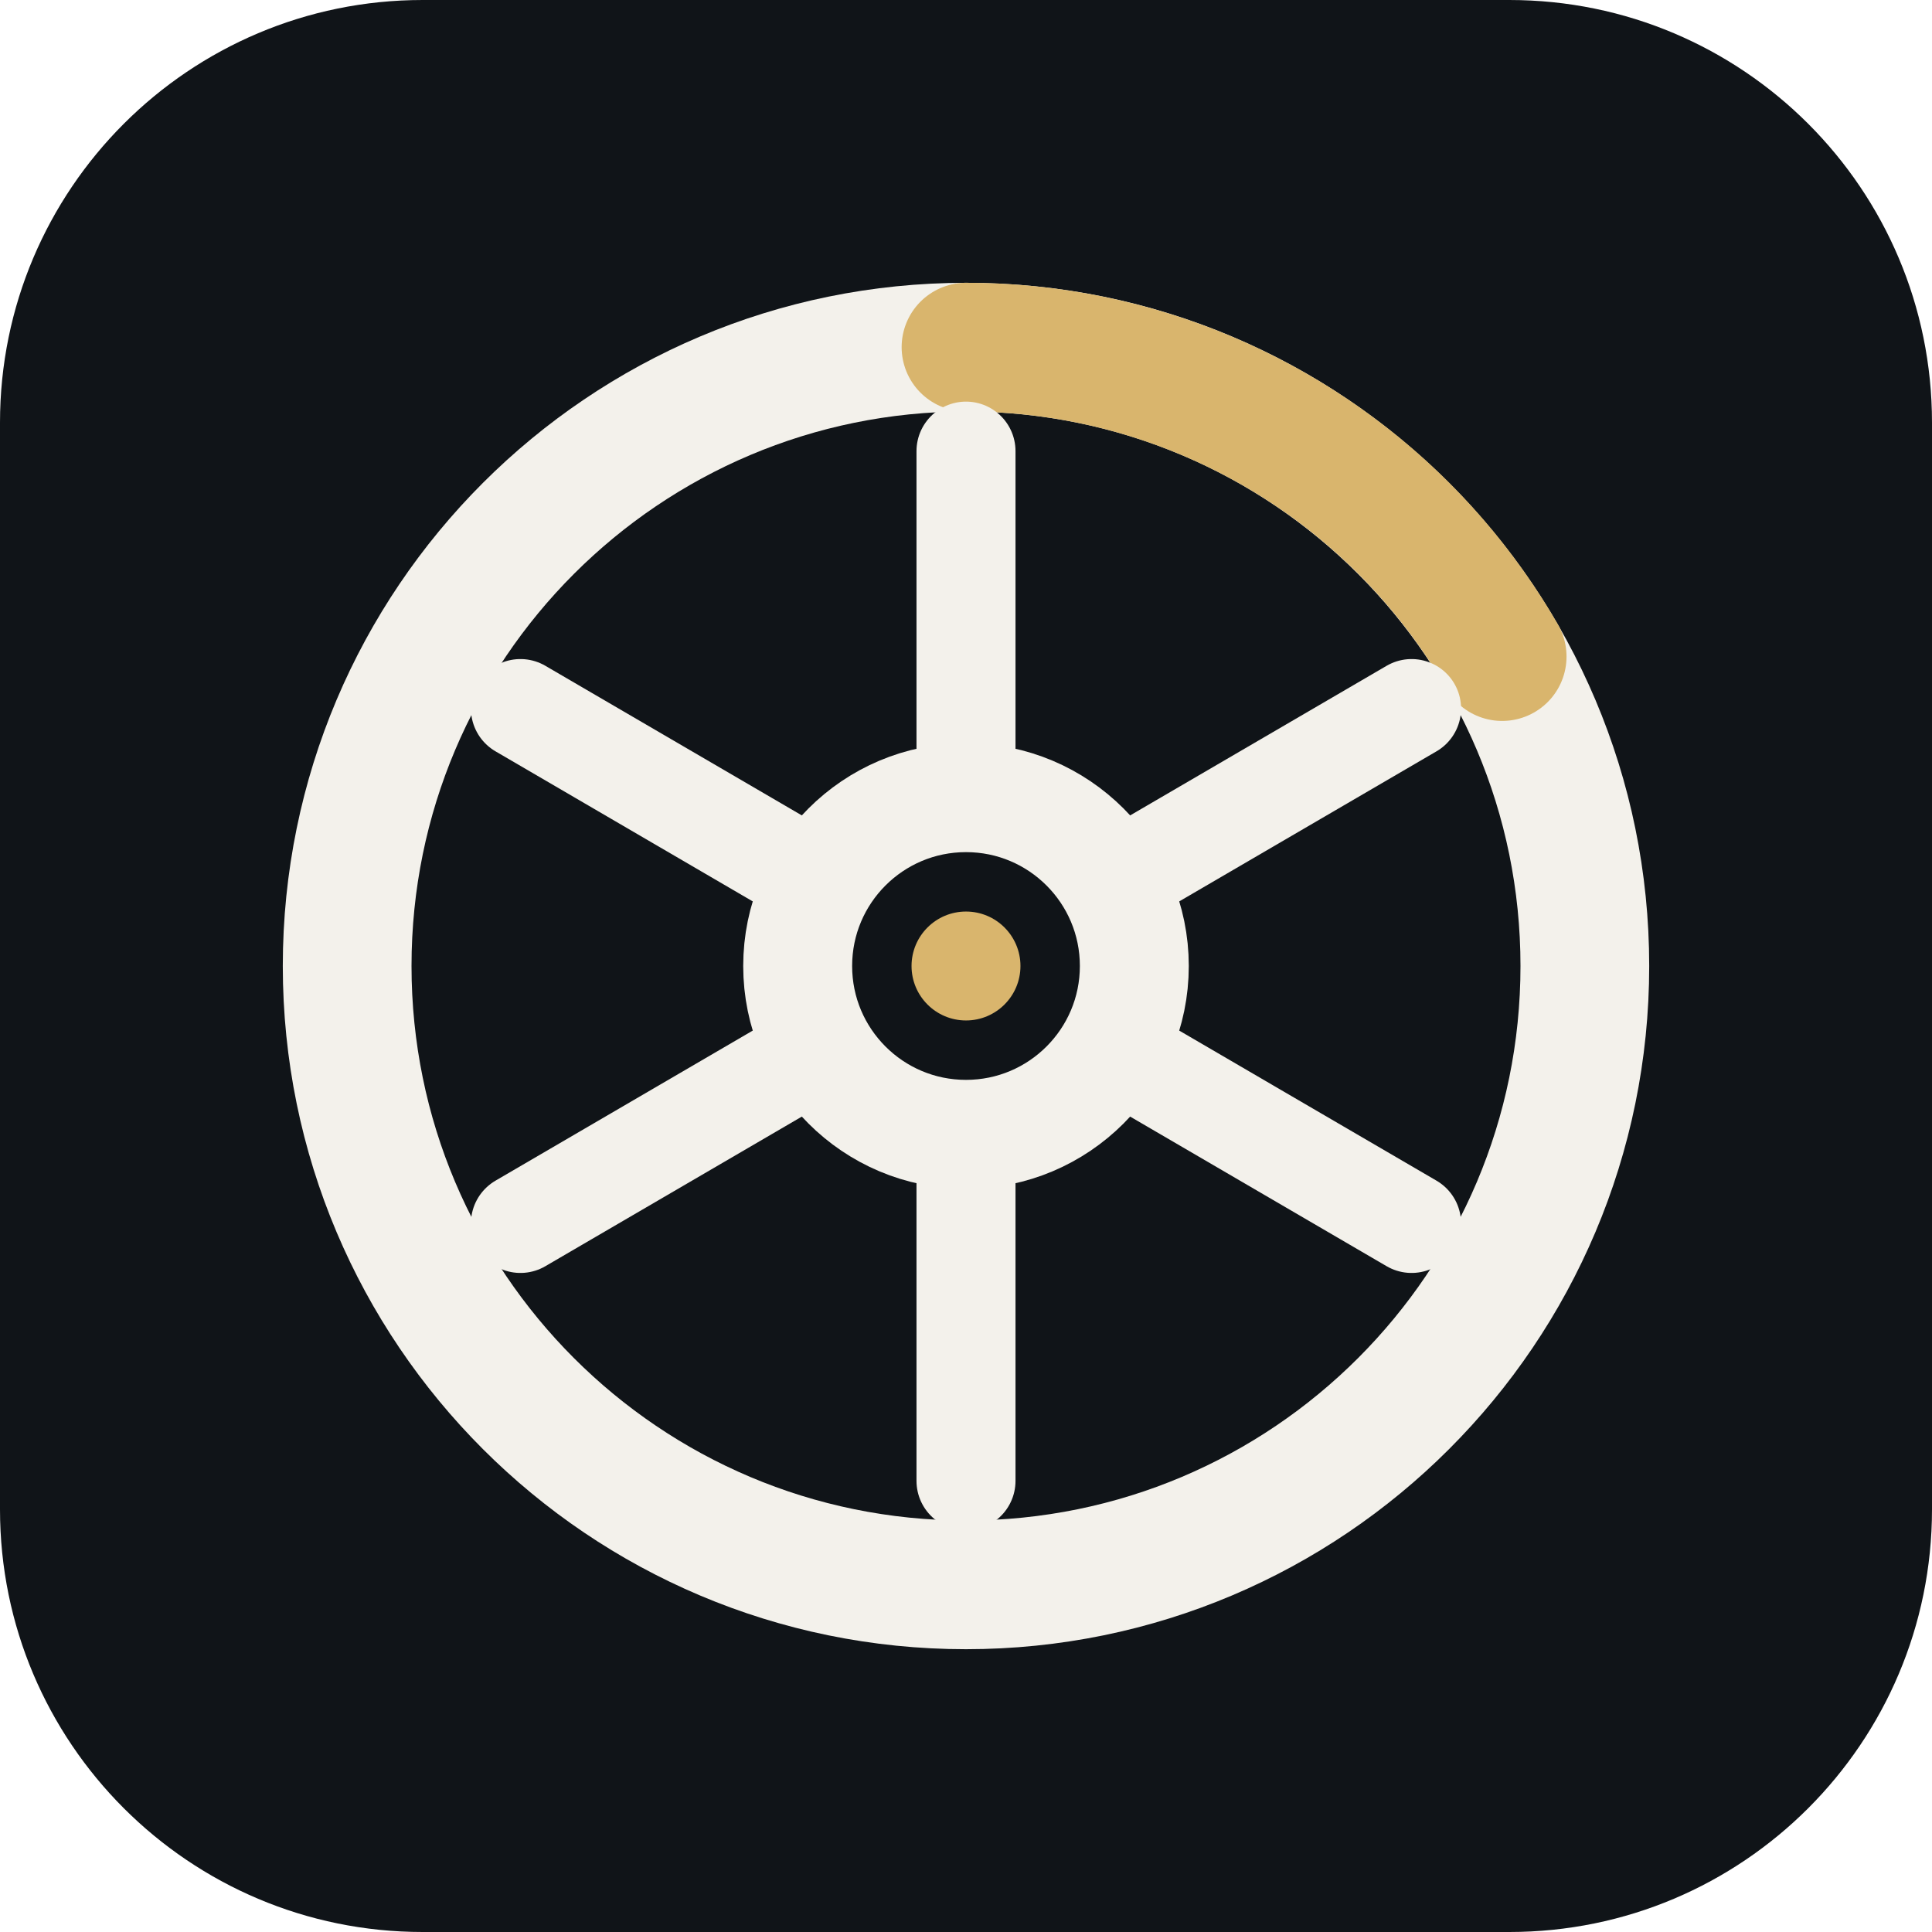
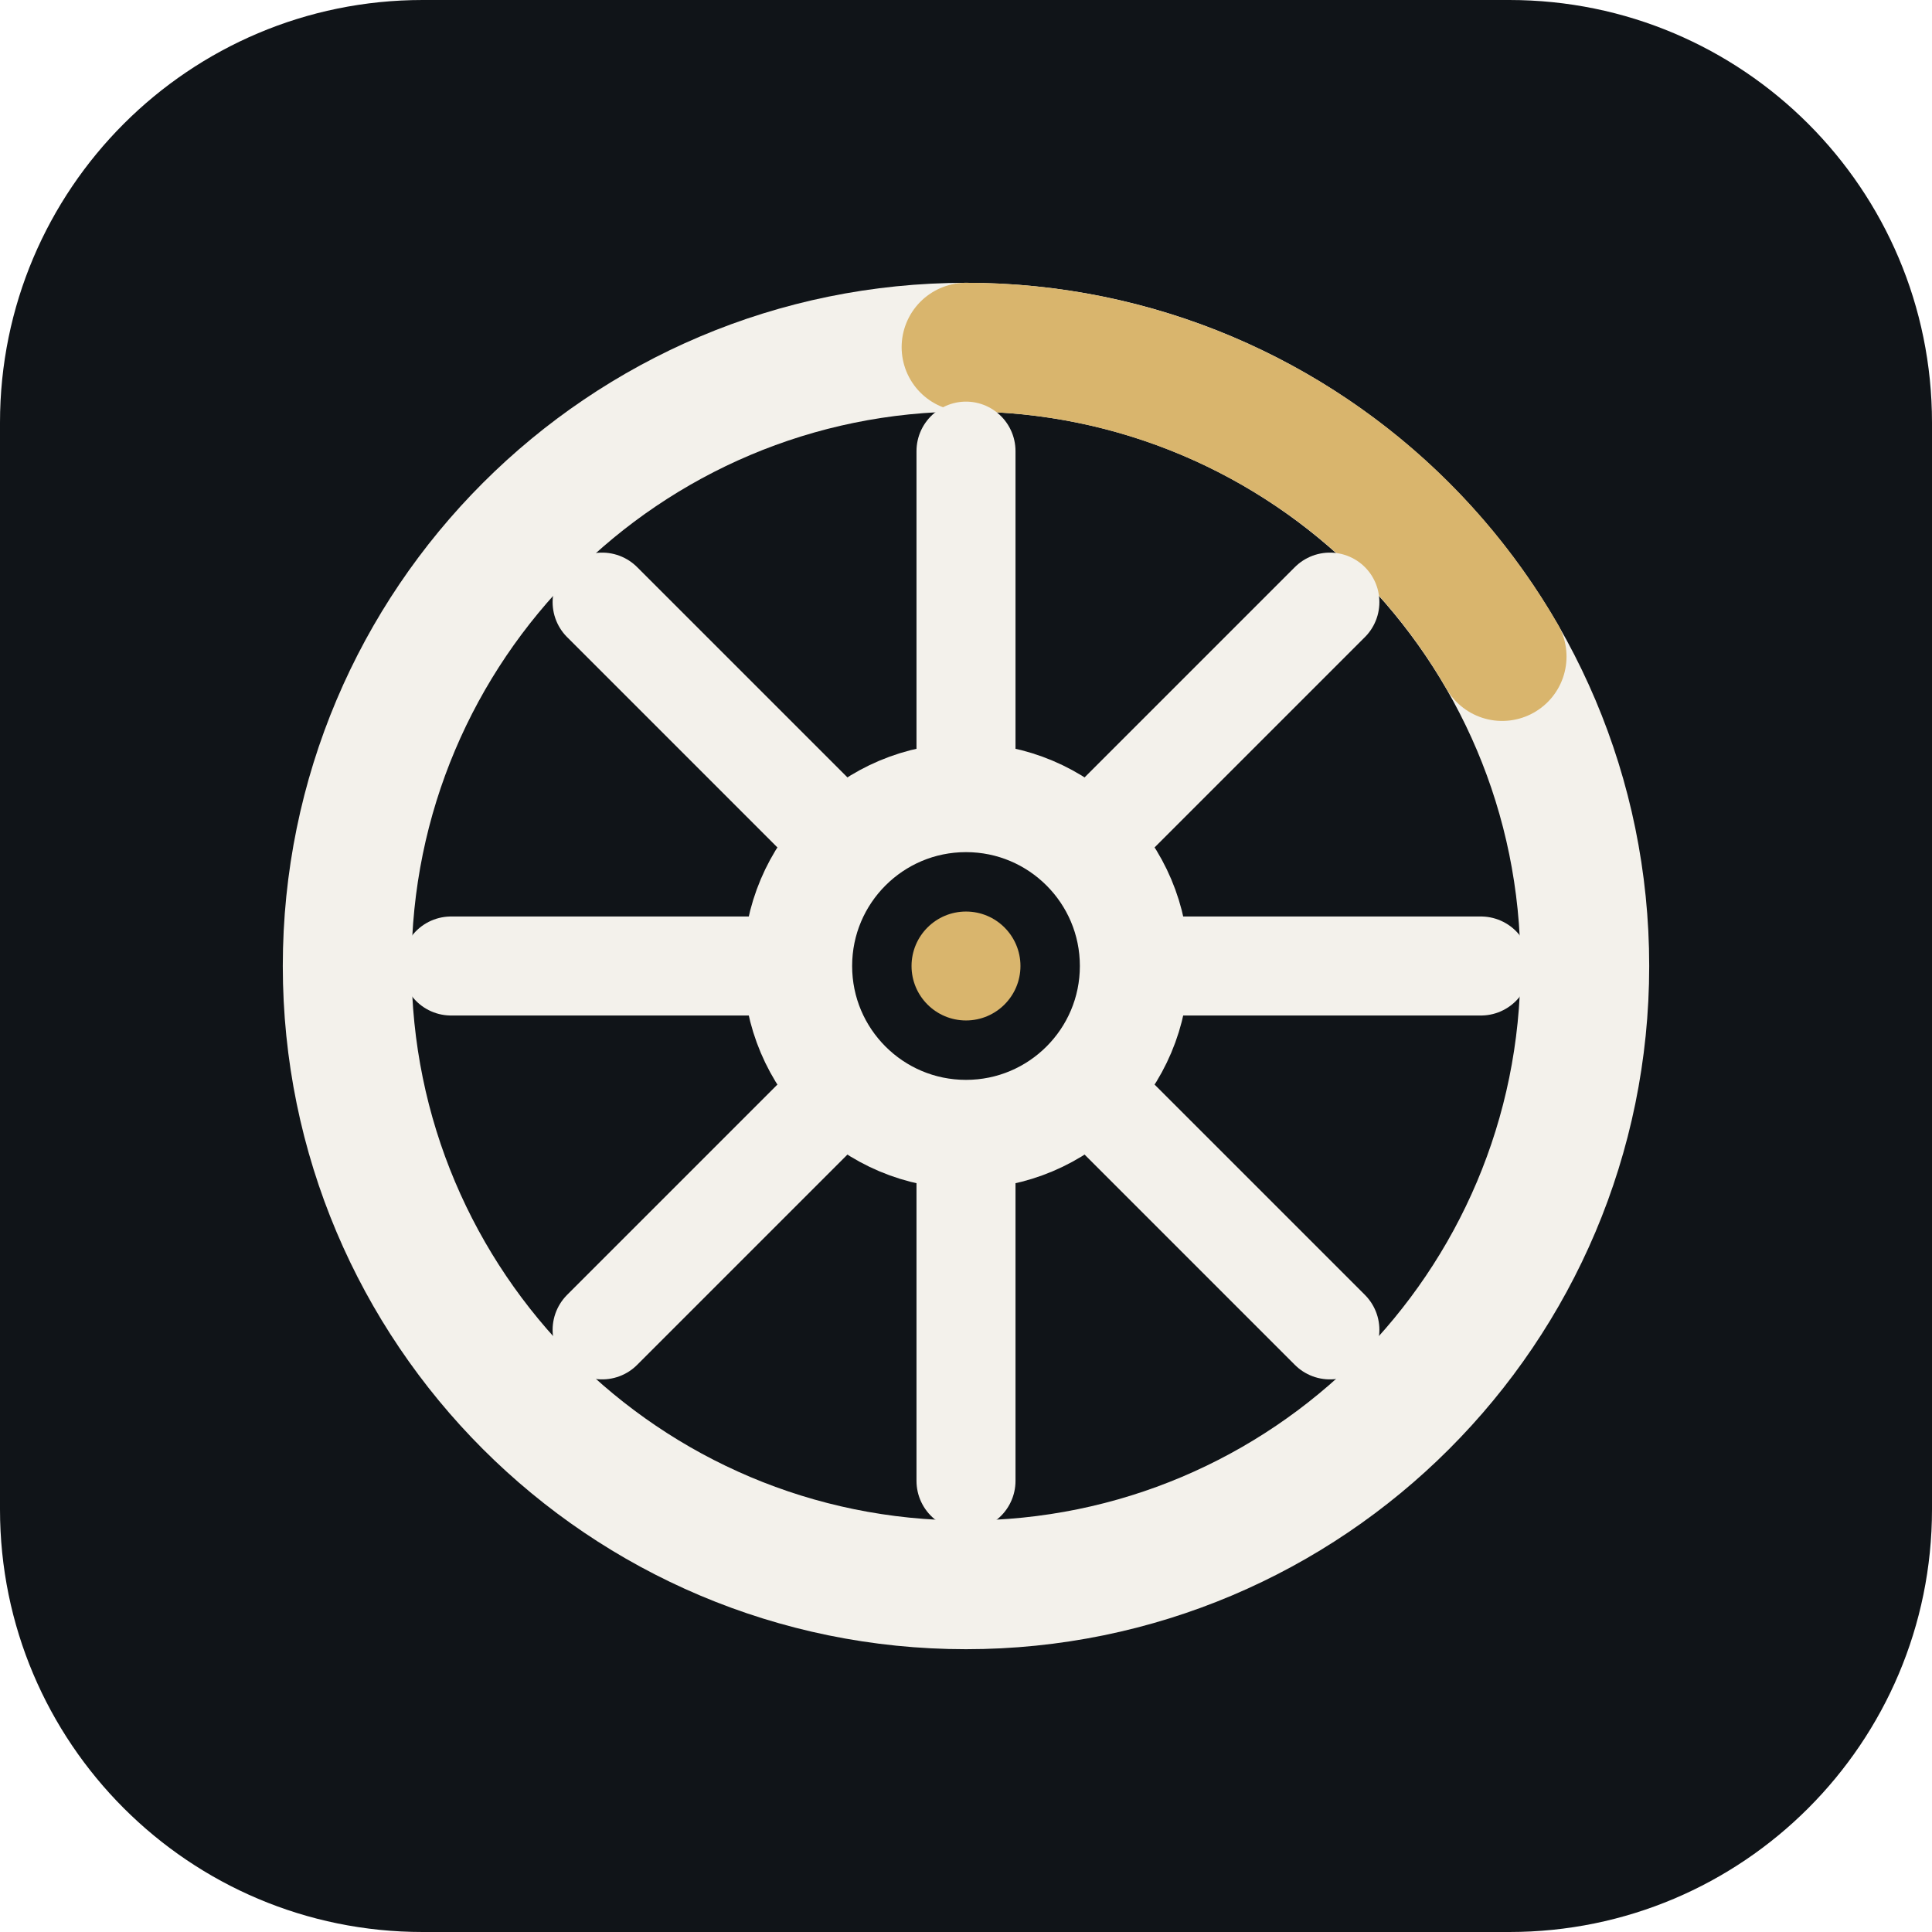
<svg xmlns="http://www.w3.org/2000/svg" viewBox="0 0 32 32">
  <rect width="32" height="32" rx="7" fill="#101418" />
  <g transform="translate(16 16) scale(.82) translate(-16 -16)">
    <circle cx="16" cy="16" r="12.5" fill="none" stroke="#F3F1EB" stroke-width="2.6" />
    <path d="M16 3.5A12.5 12.5 0 0 1 26.83 9.75" fill="none" stroke="#D9B56D" stroke-width="2.6" stroke-linecap="round" />
-     <path d="M16 12.6V5.6M16 19.4v7M19 14.3l6-3.5M13 17.7l-6 3.5M19 17.7l6 3.5M13 14.3l-6-3.5" stroke="#F3F1EB" stroke-width="2" stroke-linecap="round" />
+     <path d="M16 12.6V5.6M16 19.4v7M19.4 16h7M12.6 16h-7M18.4 13.6l4.95-4.95M13.6 18.4l-4.95 4.95M18.4 18.4l4.95 4.95M13.6 13.6l-4.95-4.95" stroke="#F3F1EB" stroke-width="2" stroke-linecap="round" />
    <circle cx="16" cy="16" r="3.4" fill="none" stroke="#F3F1EB" stroke-width="2.2" />
    <circle cx="16" cy="16" r="1.1" fill="#D9B56D" />
  </g>
</svg>
